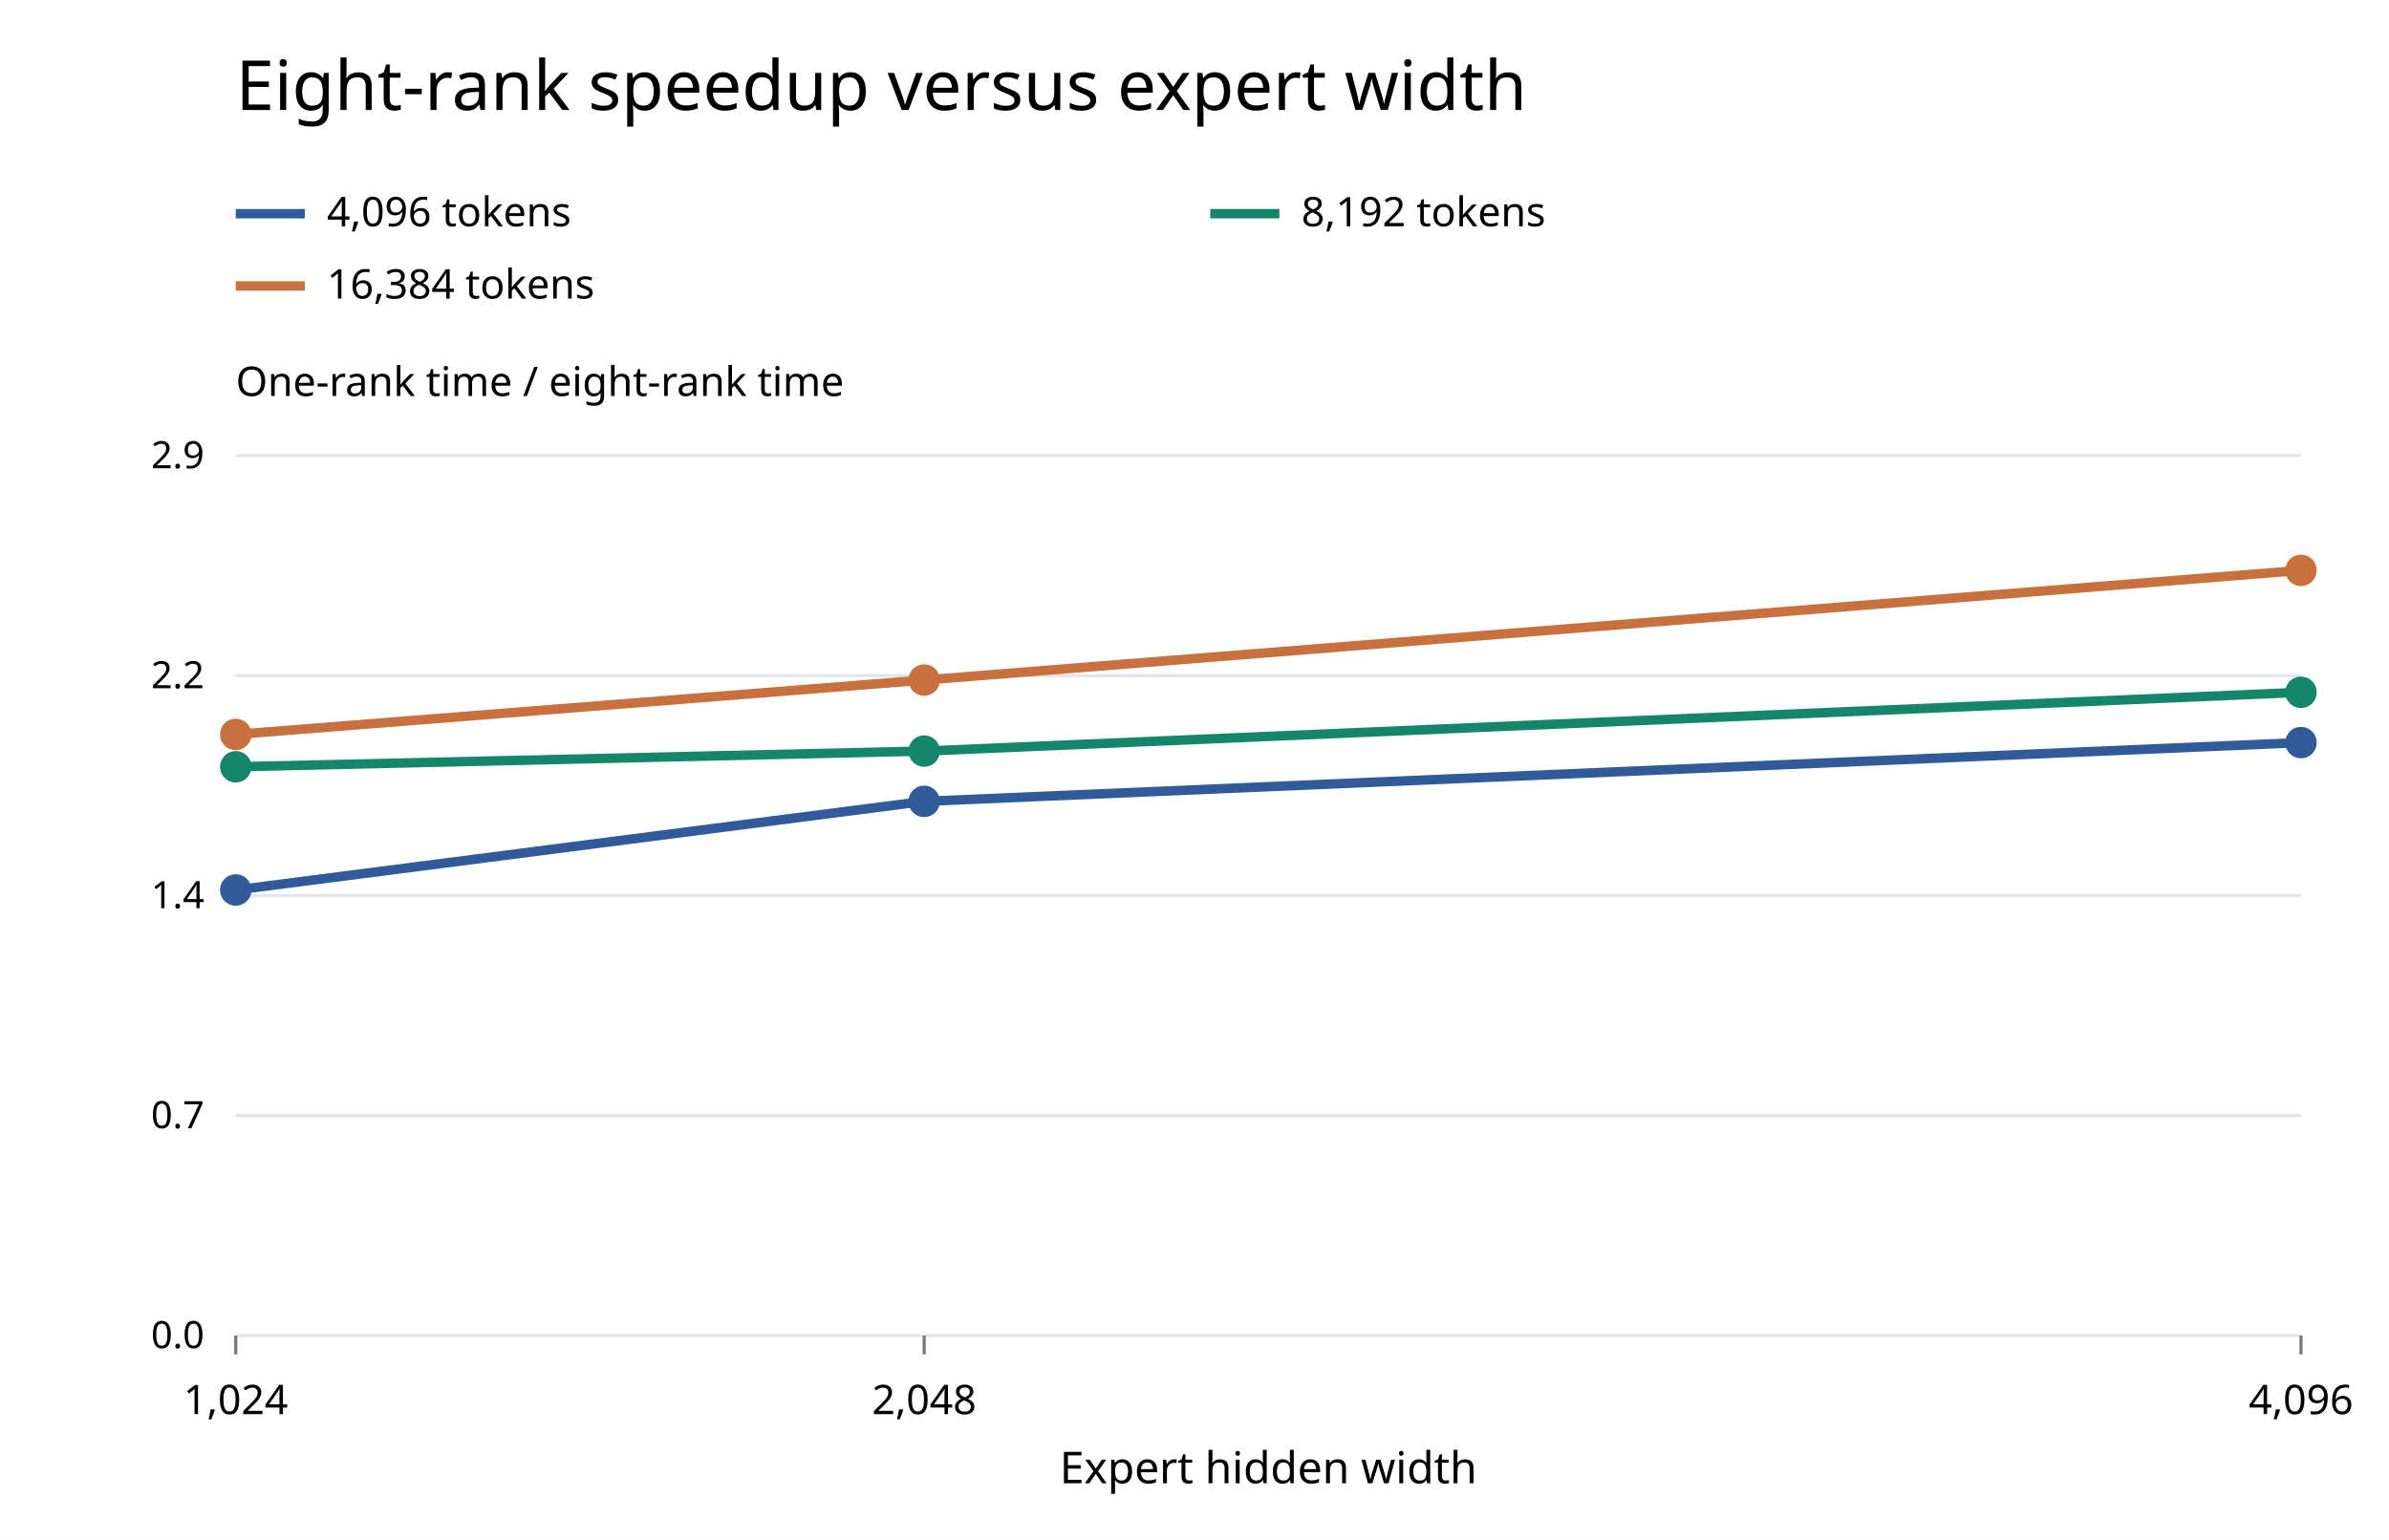
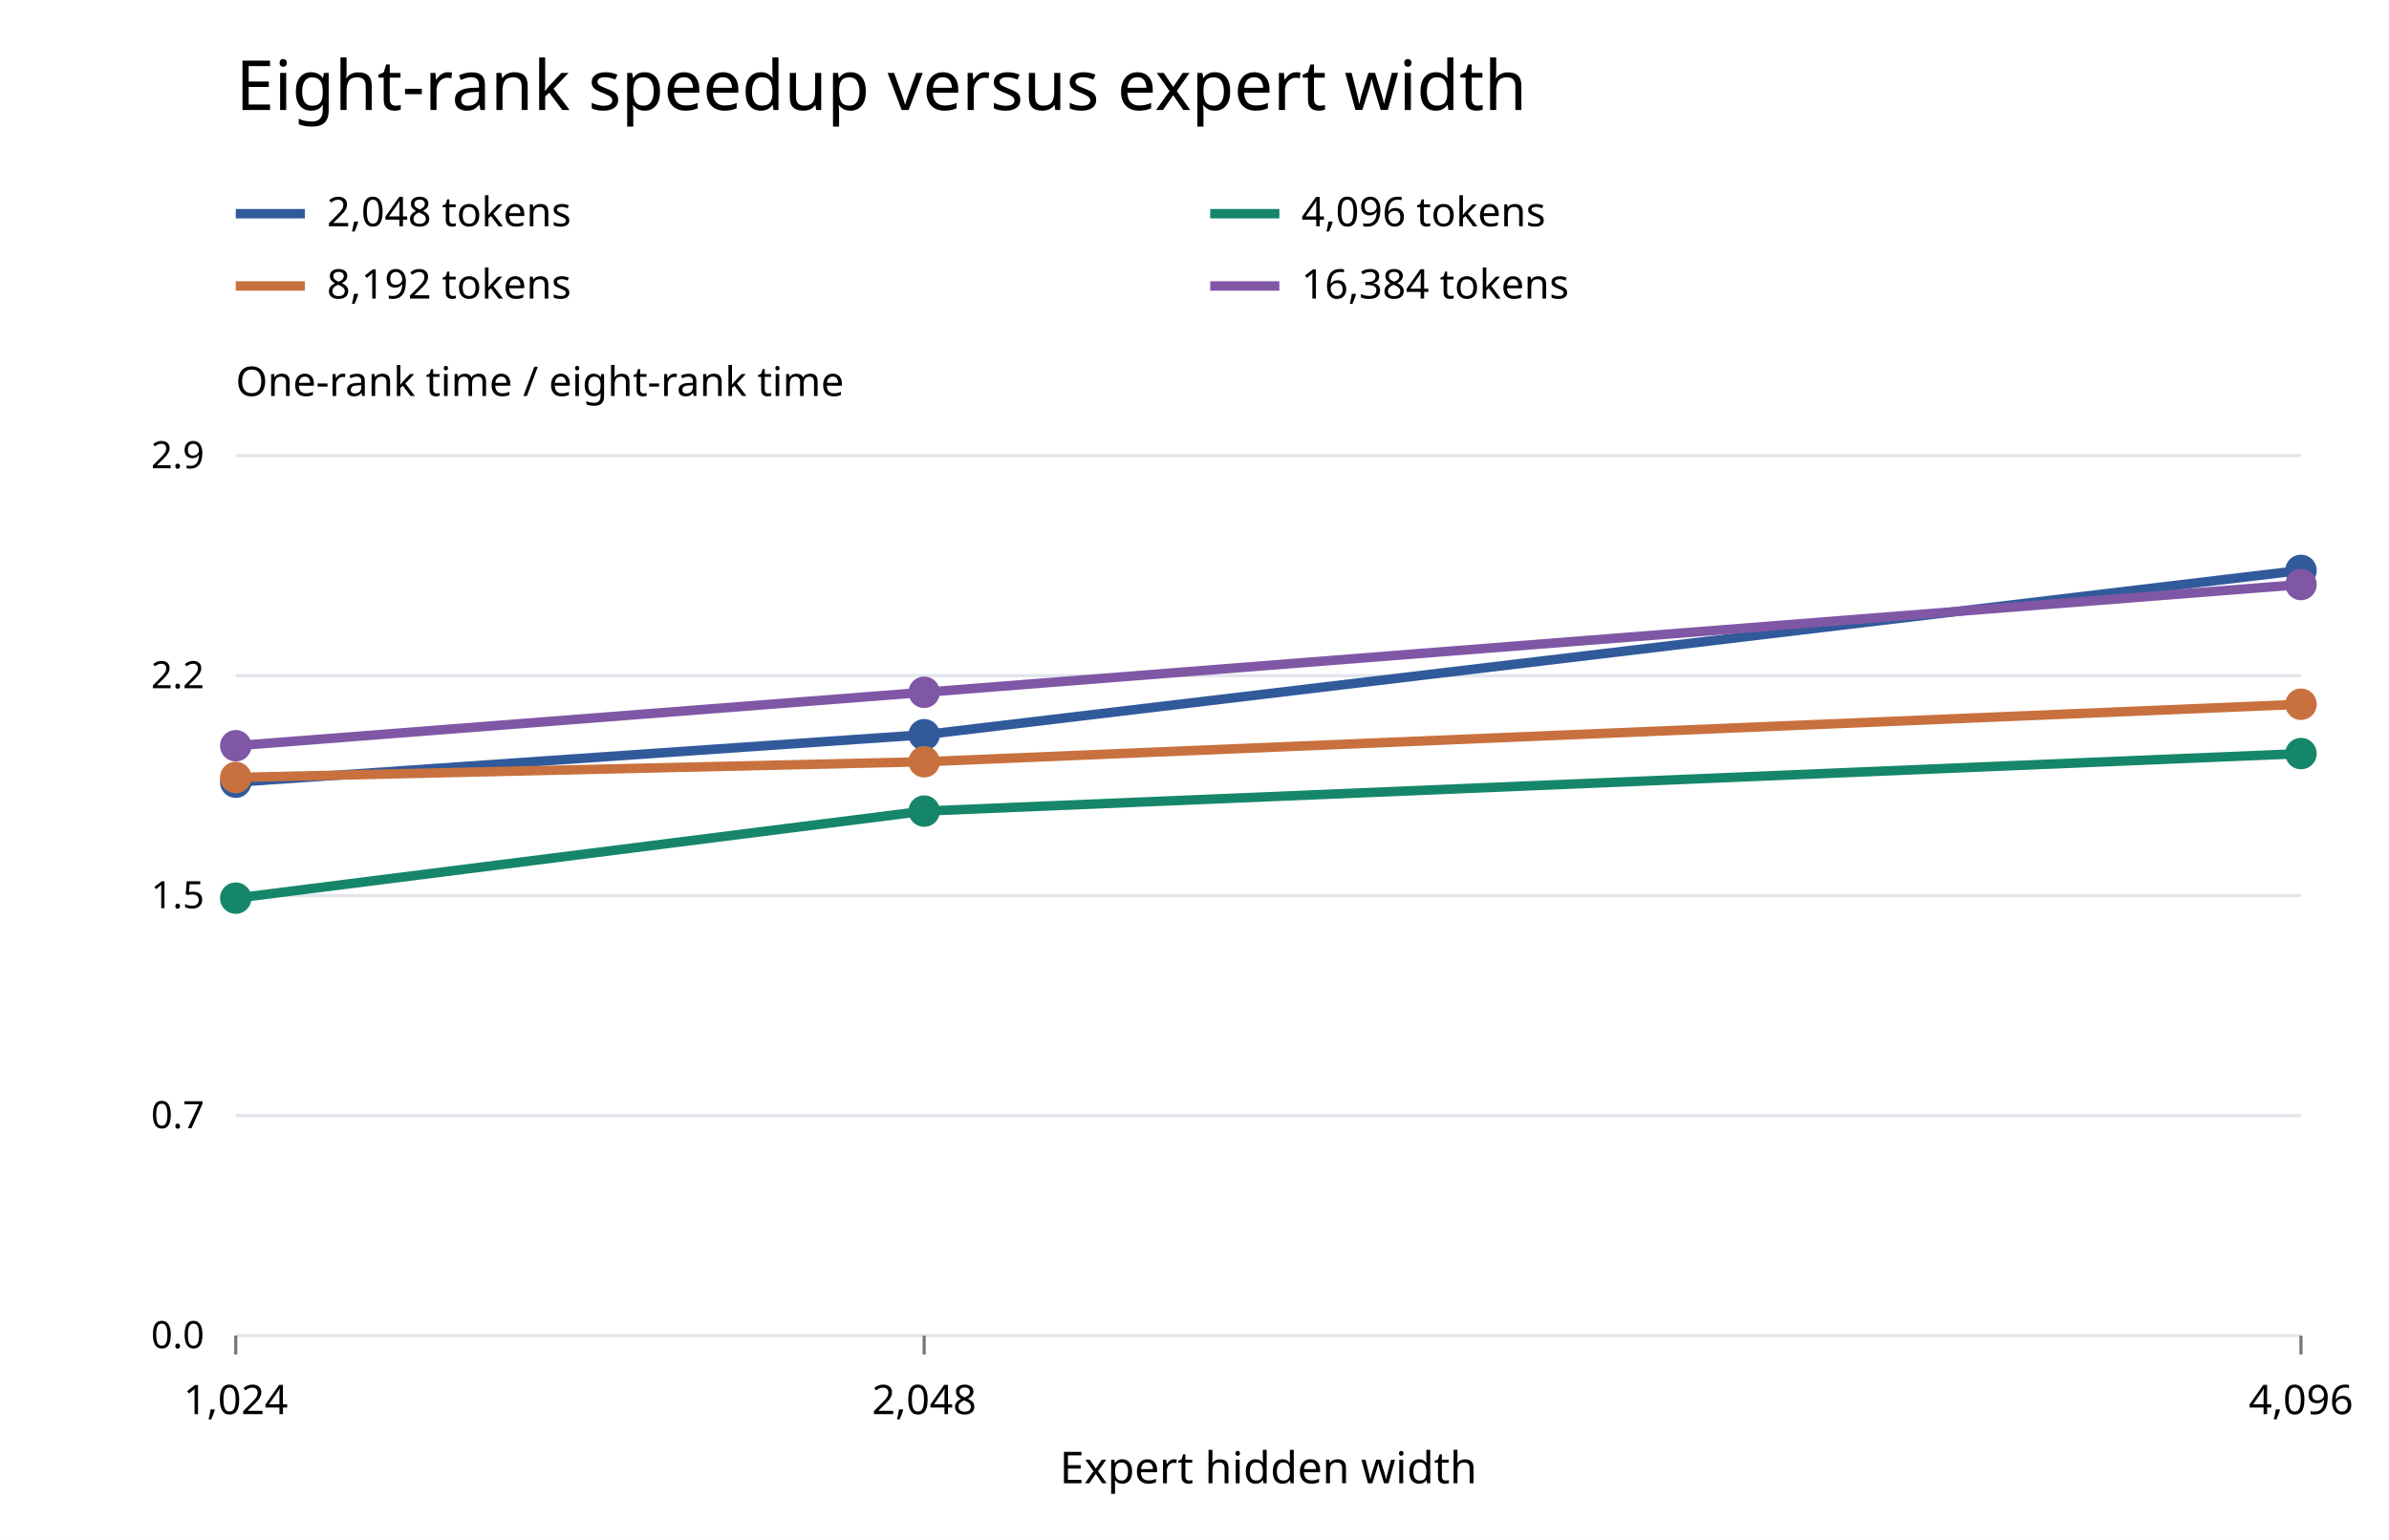
<svg xmlns="http://www.w3.org/2000/svg" viewBox="0 0 760 490">
  <rect width="100%" height="100%" fill="white" />
  <text x="75" y="35" font-family="sans-serif" font-size="22">Eight-rank speedup versus expert width</text>
  <text x="75" y="126" font-family="sans-serif" font-size="13">One-rank time / eight-rank time</text>
  <line x1="75" x2="732" y1="425.0" y2="425.0" stroke="#e2e5eb" />
  <text x="65" y="429.0" text-anchor="end" font-family="sans-serif" font-size="12">0.0</text>
  <line x1="75" x2="732" y1="355.0" y2="355.0" stroke="#e2e5eb" />
  <text x="65" y="359.0" text-anchor="end" font-family="sans-serif" font-size="12">0.7</text>
  <line x1="75" x2="732" y1="285.0" y2="285.0" stroke="#e2e5eb" />
-   <text x="65" y="289.0" text-anchor="end" font-family="sans-serif" font-size="12">1.4</text>
+   <text x="65" y="289.0" text-anchor="end" font-family="sans-serif" font-size="12">1.5</text>
  <line x1="75" x2="732" y1="215.0" y2="215.0" stroke="#e2e5eb" />
  <text x="65" y="219.0" text-anchor="end" font-family="sans-serif" font-size="12">2.2</text>
  <line x1="75" x2="732" y1="145.0" y2="145.0" stroke="#e2e5eb" />
  <text x="65" y="149.0" text-anchor="end" font-family="sans-serif" font-size="12">2.9</text>
  <line x1="75.0" x2="75.0" y1="425" y2="431" stroke="#777" />
  <text x="75.0" y="450" text-anchor="middle" font-family="sans-serif" font-size="13">1,024</text>
  <line x1="294.0" x2="294.0" y1="425" y2="431" stroke="#777" />
  <text x="294.0" y="450" text-anchor="middle" font-family="sans-serif" font-size="13">2,048</text>
  <line x1="732.0" x2="732.0" y1="425" y2="431" stroke="#777" />
  <text x="732.0" y="450" text-anchor="middle" font-family="sans-serif" font-size="13">4,096</text>
-   <polyline points="75.0,283.2 294.0,255.0 732.0,236.3" fill="none" stroke="#315a9b" stroke-width="3" />
-   <circle cx="75.0" cy="283.2" r="5" fill="#315a9b" />
-   <circle cx="294.0" cy="255.0" r="5" fill="#315a9b" />
-   <circle cx="732.0" cy="236.3" r="5" fill="#315a9b" />
+   <polyline points="75.0,248.9 294.0,233.8 732.0,181.5" fill="none" stroke="#315a9b" stroke-width="3" />
+   <circle cx="75.0" cy="248.9" r="5" fill="#315a9b" />
+   <circle cx="294.0" cy="233.8" r="5" fill="#315a9b" />
+   <circle cx="732.0" cy="181.5" r="5" fill="#315a9b" />
  <line x1="75" x2="97" y1="68" y2="68" stroke="#315a9b" stroke-width="3" />
-   <text x="104" y="72" font-family="sans-serif" font-size="13">4,096 tokens</text>
-   <polyline points="75.0,244.0 294.0,239.0 732.0,220.3" fill="none" stroke="#16866a" stroke-width="3" />
-   <circle cx="75.0" cy="244.0" r="5" fill="#16866a" />
-   <circle cx="294.0" cy="239.0" r="5" fill="#16866a" />
-   <circle cx="732.0" cy="220.3" r="5" fill="#16866a" />
+   <text x="104" y="72" font-family="sans-serif" font-size="13">2,048 tokens</text>
+   <polyline points="75.0,285.8 294.0,258.1 732.0,239.8" fill="none" stroke="#16866a" stroke-width="3" />
+   <circle cx="75.0" cy="285.8" r="5" fill="#16866a" />
+   <circle cx="294.0" cy="258.1" r="5" fill="#16866a" />
+   <circle cx="732.0" cy="239.8" r="5" fill="#16866a" />
  <line x1="385" x2="407" y1="68" y2="68" stroke="#16866a" stroke-width="3" />
-   <text x="414" y="72" font-family="sans-serif" font-size="13">8,192 tokens</text>
-   <polyline points="75.0,233.7 294.0,216.4 732.0,181.5" fill="none" stroke="#c8713e" stroke-width="3" />
-   <circle cx="75.0" cy="233.7" r="5" fill="#c8713e" />
-   <circle cx="294.0" cy="216.4" r="5" fill="#c8713e" />
-   <circle cx="732.0" cy="181.5" r="5" fill="#c8713e" />
+   <text x="414" y="72" font-family="sans-serif" font-size="13">4,096 tokens</text>
+   <polyline points="75.0,247.4 294.0,242.4 732.0,224.1" fill="none" stroke="#c8713e" stroke-width="3" />
+   <circle cx="75.0" cy="247.4" r="5" fill="#c8713e" />
+   <circle cx="294.0" cy="242.4" r="5" fill="#c8713e" />
+   <circle cx="732.0" cy="224.1" r="5" fill="#c8713e" />
  <line x1="75" x2="97" y1="91" y2="91" stroke="#c8713e" stroke-width="3" />
-   <text x="104" y="95" font-family="sans-serif" font-size="13">16,384 tokens</text>
+   <text x="104" y="95" font-family="sans-serif" font-size="13">8,192 tokens</text>
+   <polyline points="75.0,237.3 294.0,220.3 732.0,186.0" fill="none" stroke="#8057a5" stroke-width="3" />
+   <circle cx="75.0" cy="237.3" r="5" fill="#8057a5" />
+   <circle cx="294.0" cy="220.3" r="5" fill="#8057a5" />
+   <circle cx="732.0" cy="186.0" r="5" fill="#8057a5" />
+   <line x1="385" x2="407" y1="91" y2="91" stroke="#8057a5" stroke-width="3" />
+   <text x="414" y="95" font-family="sans-serif" font-size="13">16,384 tokens</text>
  <text x="403.5" y="472" text-anchor="middle" font-family="sans-serif" font-size="14">Expert hidden width</text>
</svg>
